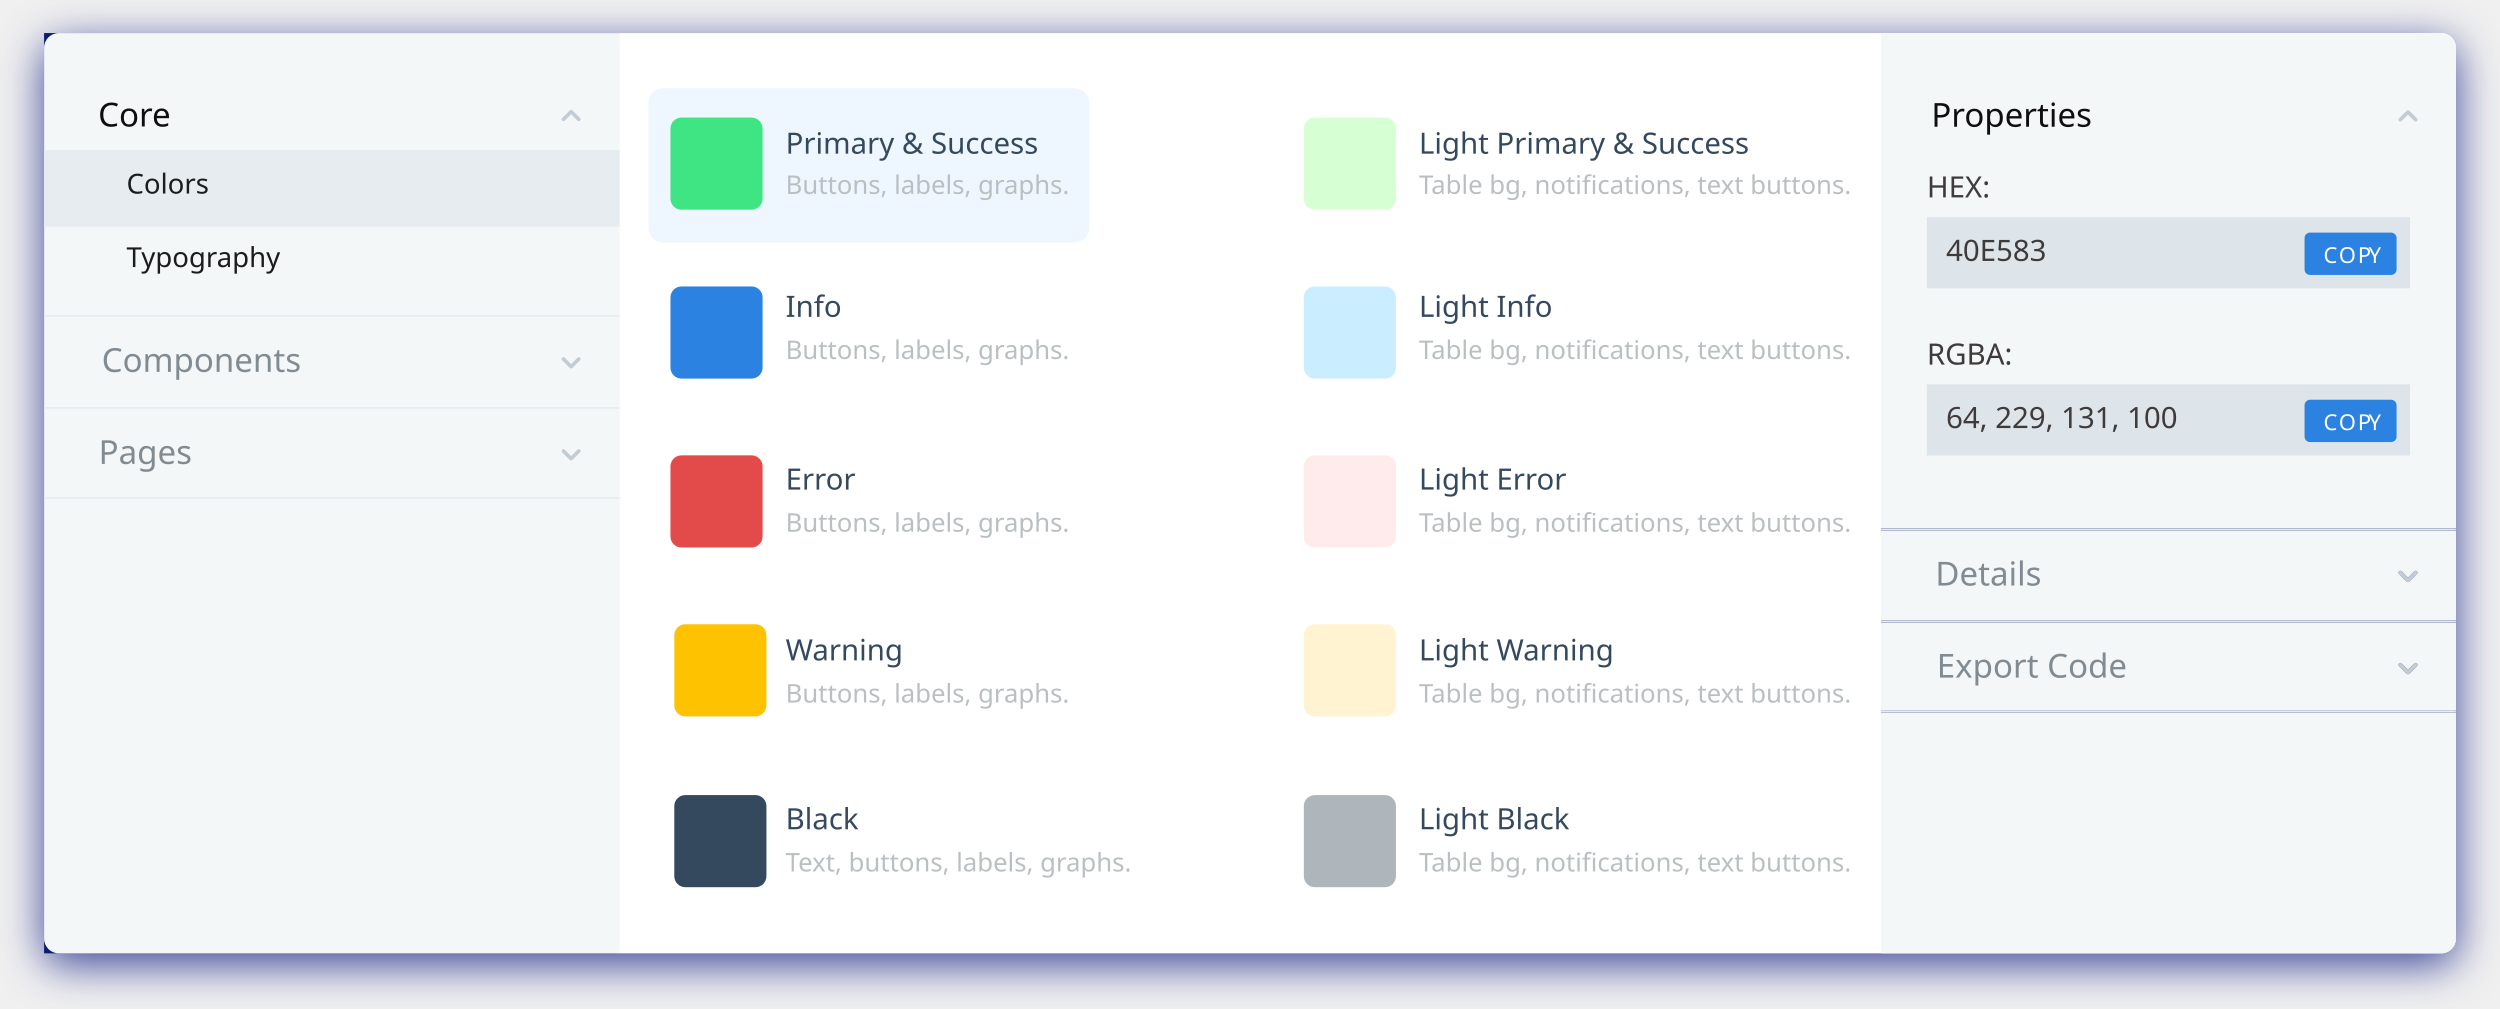
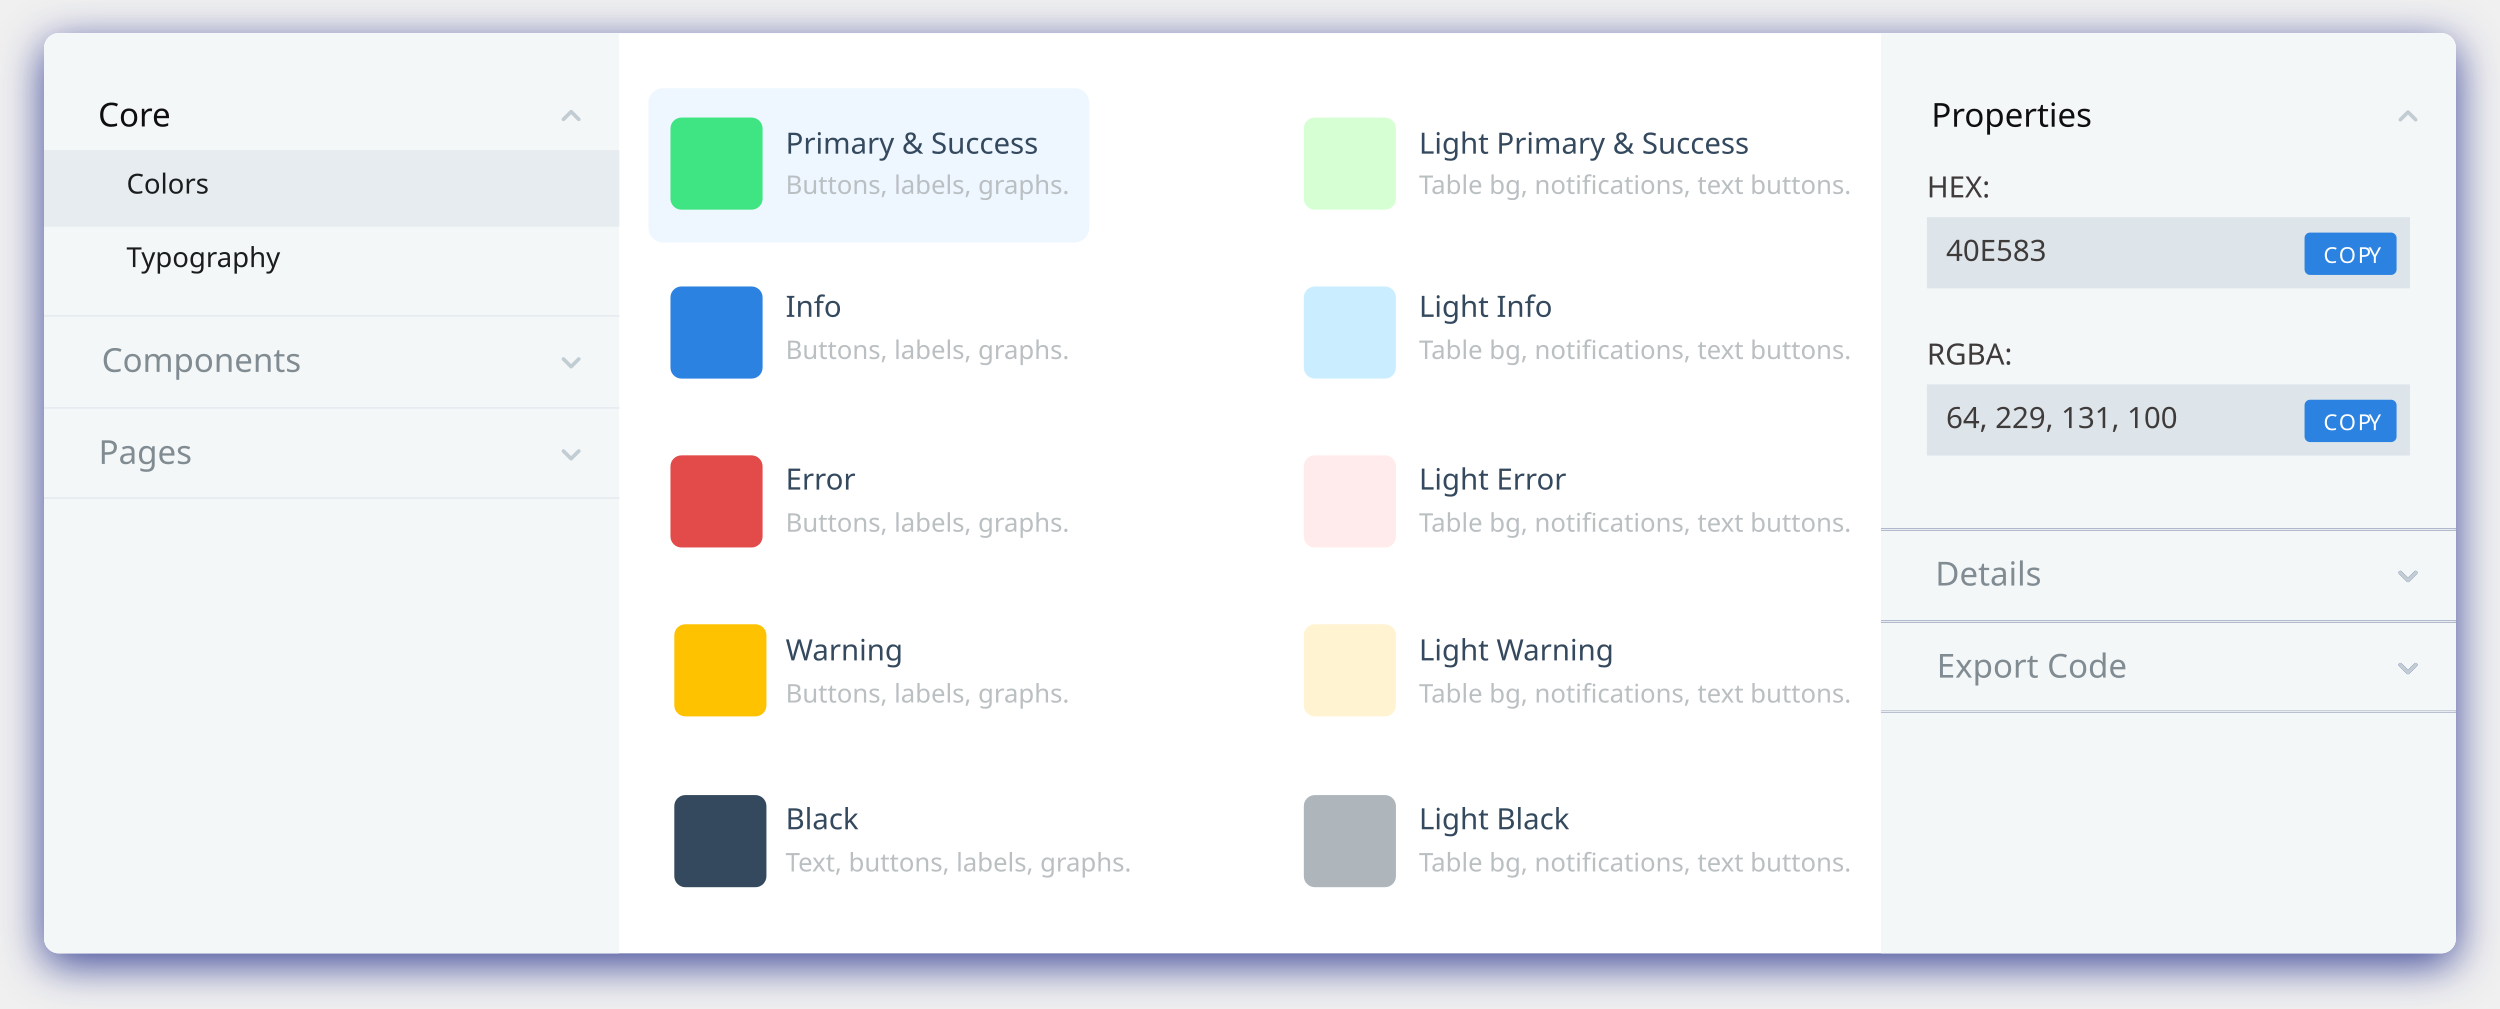
<svg xmlns="http://www.w3.org/2000/svg" xmlns:xlink="http://www.w3.org/1999/xlink" width="1361" height="549" viewBox="0 0 1361 549">
  <defs>
    <rect id="b" width="1313" height="501" rx="8" />
    <filter id="a" width="105.9%" height="115.6%" x="-3%" y="-6.6%" filterUnits="objectBoundingBox">
      <feOffset dy="6" in="SourceAlpha" result="shadowOffsetOuter1" />
      <feGaussianBlur in="shadowOffsetOuter1" result="shadowBlurOuter1" stdDeviation="12" />
      <feColorMatrix in="shadowBlurOuter1" values="0 0 0 0 0.055 0 0 0 0 0.104 0 0 0 0 0.504 0 0 0 0.8 0" />
    </filter>
  </defs>
  <g fill="none" fill-rule="evenodd" transform="translate(24 18)">
    <g fill-rule="nonzero">
      <use fill="#000" filter="url(#a)" xlink:href="#b" />
      <use fill="#FFF" xlink:href="#b" />
    </g>
    <rect width="240" height="84" x="329" y="30" fill="#EEF7FF" fill-rule="nonzero" rx="8" />
    <g transform="translate(343.09 321.85)">
      <text fill="#34495E" font-family="SourceSansPro-Regular, Source Sans Pro" font-size="16">
        <tspan x="60.601" y="19.673">Warning</tspan>
      </text>
      <text fill="#BABFC2" font-family="SourceSansPro-Regular, Source Sans Pro" font-size="14">
        <tspan x="60.601" y="42.616">Buttons, labels, graphs.</tspan>
      </text>
      <rect width="50.153" height="50.155" fill="#FFC200" fill-rule="nonzero" rx="6" />
    </g>
    <g transform="translate(343.09 414.845)">
      <text fill="#34495E" font-family="SourceSansPro-Regular, Source Sans Pro" font-size="16">
        <tspan x="60.601" y="18.628">Black</tspan>
      </text>
      <text fill="#BABFC2" font-family="SourceSansPro-Regular, Source Sans Pro" font-size="14">
        <tspan x="60.601" y="41.571">Text, buttons, labels, graphs.</tspan>
      </text>
      <rect width="50.153" height="50.155" fill="#34495E" fill-rule="nonzero" rx="6" />
    </g>
    <g transform="translate(685.8 321.85)">
      <text fill="#34495E" font-family="SourceSansPro-Regular, Source Sans Pro" font-size="16">
        <tspan x="62.691" y="19.673">Light Warning</tspan>
      </text>
      <text fill="#BABFC2" font-family="SourceSansPro-Regular, Source Sans Pro" font-size="14">
        <tspan x="62.691" y="42.616">Table bg, notifications, text buttons.</tspan>
      </text>
      <rect width="50.153" height="50.155" fill="#FFF3D1" fill-rule="nonzero" rx="6" />
    </g>
    <g transform="translate(685.8 414.845)">
      <text fill="#BABFC2" font-family="SourceSansPro-Regular, Source Sans Pro" font-size="14">
        <tspan x="62.691" y="41.571">Table bg, notifications, text buttons.</tspan>
      </text>
      <rect width="50.153" height="50.155" fill="#AFB6BB" fill-rule="nonzero" rx="6" />
      <text fill="#34495E" font-family="SourceSansPro-Regular, Source Sans Pro" font-size="16">
        <tspan x="62.691" y="18.628">Light Black</tspan>
      </text>
    </g>
    <g transform="translate(341 46)">
      <text fill="#BABFC2" font-family="SourceSansPro-Regular, Source Sans Pro" font-size="14">
        <tspan x="62.691" y="41.571">Buttons, labels, graphs.</tspan>
      </text>
      <text fill="#34495E" font-family="SourceSansPro-Regular, Source Sans Pro" font-size="16">
        <tspan x="62.691" y="19.673">Primary &amp; Success</tspan>
      </text>
      <rect width="50.153" height="50.155" fill="#40E583" fill-rule="nonzero" rx="6" />
    </g>
    <g transform="translate(341 137.95)">
      <text fill="#BABFC2" font-family="SourceSansPro-Regular, Source Sans Pro" font-size="14">
        <tspan x="62.691" y="39.481">Buttons, labels, graphs.</tspan>
      </text>
      <text fill="#34495E" font-family="SourceSansPro-Regular, Source Sans Pro" font-size="16">
        <tspan x="62.691" y="16.539">Info</tspan>
      </text>
      <rect width="50.153" height="50.155" fill="#2C82E0" fill-rule="nonzero" rx="6" />
    </g>
    <g transform="translate(341 229.9)">
      <text fill="#34495E" font-family="SourceSansPro-Regular, Source Sans Pro" font-size="16">
        <tspan x="62.691" y="18.628">Error</tspan>
      </text>
      <text fill="#BABFC2" font-family="SourceSansPro-Regular, Source Sans Pro" font-size="14">
        <tspan x="62.691" y="41.571">Buttons, labels, graphs.</tspan>
      </text>
      <rect width="50.153" height="50.155" fill="#E34B4A" fill-rule="nonzero" rx="6" />
    </g>
    <g transform="translate(685.8 46)">
      <text fill="#BABFC2" font-family="SourceSansPro-Regular, Source Sans Pro" font-size="14">
        <tspan x="62.691" y="41.571">Table bg, notifications, text buttons.</tspan>
      </text>
      <text fill="#34495E" font-family="SourceSansPro-Regular, Source Sans Pro" font-size="16">
        <tspan x="62.691" y="19.673">Light Primary &amp; Success</tspan>
      </text>
      <rect width="50.153" height="50.155" fill="#D6FFD3" fill-rule="nonzero" rx="6" />
    </g>
    <g transform="translate(685.8 229.9)">
      <text fill="#BABFC2" font-family="SourceSansPro-Regular, Source Sans Pro" font-size="14">
        <tspan x="62.691" y="41.571">Table bg, notifications, text buttons.</tspan>
      </text>
      <text fill="#34495E" font-family="SourceSansPro-Regular, Source Sans Pro" font-size="16">
        <tspan x="62.691" y="18.628">Light Error</tspan>
      </text>
      <rect width="50.153" height="50.155" fill="#FFEBEB" fill-rule="nonzero" rx="6" />
    </g>
    <g transform="translate(685.8 137.95)">
      <text fill="#BABFC2" font-family="SourceSansPro-Regular, Source Sans Pro" font-size="14">
        <tspan x="62.691" y="39.481">Table bg, notifications, text buttons.</tspan>
      </text>
      <text fill="#34495E" font-family="SourceSansPro-Regular, Source Sans Pro" font-size="16">
        <tspan x="62.691" y="16.539">Light Info</tspan>
      </text>
      <rect width="50.153" height="50.155" fill="#CAEEFF" fill-rule="nonzero" rx="6" />
    </g>
    <path fill="#F4F7F8" fill-rule="nonzero" d="M1000 0h305a8 8 0 0 1 8 8v485a8 8 0 0 1-8 8h-305V0z" />
    <g>
      <path fill-rule="nonzero" d="M1003.13 319.853h271.267V370H1003.13zM1003.13 269.706h271.267v50.147H1003.13z" />
      <path fill="#07145A" fill-rule="nonzero" d="M1000 269.706h313v1.045h-313zM1000 319.853h313v1.045h-313zM1000 368.955h313V370h-313z" />
      <path stroke="#4D5CAA" stroke-linecap="round" stroke-linejoin="round" stroke-width="2" d="M1282.743 293.735l4.174 4.179 4.173-4.18M1282.743 343.882l4.174 4.179 4.173-4.18" />
      <path fill-rule="nonzero" d="M1003.13 319.853h271.267V370H1003.13zM1003.13 269.706h271.267v50.147H1003.13z" />
      <text fill="#808B92" font-family="SourceSansPro-Semibold, Source Sans Pro" font-size="18" font-weight="500" transform="translate(1000 43)">
        <tspan x="29.583" y="257.757">Details</tspan>
      </text>
      <path fill="#E6ECF0" fill-rule="nonzero" d="M1000 269.706h313v1.045h-313zM1000 319.853h313v1.045h-313zM1000 368.955h313V370h-313z" />
      <text fill="#808B92" font-family="SourceSansPro-Semibold, Source Sans Pro" font-size="18" font-weight="500" transform="translate(1000 43)">
        <tspan x="30.37" y="307.904">Export Code</tspan>
      </text>
      <path stroke="#C2CCD3" stroke-linecap="round" stroke-linejoin="round" stroke-width="2" d="M1282.743 293.735l4.174 4.179 4.173-4.18M1282.743 47.179l4.174-4.179 4.173 4.179M1282.743 343.882l4.174 4.179 4.173-4.18" />
    </g>
    <g>
      <path fill="#FFF" fill-rule="nonzero" d="M29.213 70.975h13.563v13.569H29.213z" />
-       <path fill="#0B1C72" fill-rule="nonzero" d="M0 0h313v501H0z" />
      <path fill-rule="nonzero" d="M3.13 203.531h271.267v50.1H3.13zM3.13 153.431h271.267v50.1H3.13z" />
      <path fill="#07145A" fill-rule="nonzero" d="M0 153.431h313v1.044H0zM0 203.531h313v1.044H0zM0 252.588h313v1.044H0z" />
-       <text fill="#FFF" font-family="SourceSansPro-Semibold, Source Sans Pro" font-size="18" font-weight="500">
-         <tspan x="29.427" y="50.859">Core</tspan>
+       <text fill="#FFF" font-family="SourceSansPro-Semibold, Source Sans Pro" font-size="18" font-weight="500" transform="translate(0 32)">
+         <tspan x="29.427" y="18.859">Core</tspan>
      </text>
-       <text fill="#8B96CE" font-family="SourceSansPro-Semibold, Source Sans Pro" font-size="18" font-weight="500">
-         <tspan x="31.358" y="184.459">Components</tspan>
+       <text fill="#8B96CE" font-family="SourceSansPro-Semibold, Source Sans Pro" font-size="18" font-weight="500" transform="translate(0 32)">
+         <tspan x="31.358" y="152.459">Components</tspan>
      </text>
-       <text fill="#8B96CE" font-family="SourceSansPro-Semibold, Source Sans Pro" font-size="18" font-weight="500">
-         <tspan x="30.728" y="234.559">Pages</tspan>
+       <text fill="#8B96CE" font-family="SourceSansPro-Semibold, Source Sans Pro" font-size="18" font-weight="500" transform="translate(0 32)">
+         <tspan x="30.728" y="202.559">Pages</tspan>
      </text>
      <path fill="#081763" fill-rule="nonzero" d="M0 63.669h313v41.75H0z" />
      <g stroke="#4D5CAA" stroke-linecap="round" stroke-linejoin="round" stroke-width="2">
        <path d="M282.743 177.438l4.174 4.174 4.173-4.174M282.743 46.969l4.174-4.175 4.173 4.175" />
      </g>
      <path stroke="#4D5CAA" stroke-linecap="round" stroke-linejoin="round" stroke-width="2" d="M282.743 227.537l4.174 4.175 4.173-4.174" />
-       <text font-family="SourceSansPro-Regular, Source Sans Pro" font-size="15">
-         <tspan x="44.863" y="87.375" fill="#FFF">Colors</tspan>
-         <tspan x="44.863" y="127.375" fill="#8B96CE">Typography</tspan>
+       <text font-family="SourceSansPro-Regular, Source Sans Pro" font-size="15" transform="translate(0 32)">
+         <tspan x="44.863" y="55.375" fill="#FFF">Colors</tspan>
+         <tspan x="44.863" y="95.375" fill="#8B96CE">Typography</tspan>
      </text>
    </g>
    <g>
      <path fill="#FFF" fill-rule="nonzero" d="M29.213 70.975h13.563v13.569H29.213z" />
      <path fill="#F4F7F8" fill-rule="nonzero" d="M8 0h305v501H8a8 8 0 0 1-8-8V8a8 8 0 0 1 8-8z" />
      <path fill-rule="nonzero" d="M3.13 203.531h271.267v50.1H3.13zM3.13 153.431h271.267v50.1H3.13z" />
      <path fill="#E6ECF0" fill-rule="nonzero" d="M0 153.431h313v1.044H0zM0 203.531h313v1.044H0zM0 252.588h313v1.044H0z" />
      <text fill="#0F0F10" font-family="SourceSansPro-Semibold, Source Sans Pro" font-size="18" font-weight="500">
        <tspan x="29.427" y="50.859">Core</tspan>
      </text>
      <text fill="#808B92" font-family="SourceSansPro-Semibold, Source Sans Pro" font-size="18" font-weight="500">
        <tspan x="31.358" y="184.459">Components</tspan>
      </text>
      <text fill="#808B92" font-family="SourceSansPro-Semibold, Source Sans Pro" font-size="18" font-weight="500">
        <tspan x="29.684" y="234.559">Pages</tspan>
      </text>
      <path fill="#E6ECF0" fill-rule="nonzero" d="M0 63.669h313v41.75H0z" />
      <path stroke="#C2CCD3" stroke-linecap="round" stroke-linejoin="round" stroke-width="2" d="M282.743 177.438l4.174 4.175 4.173-4.175M282.743 46.969l4.174-4.175 4.173 4.175M282.743 227.537l4.174 4.175 4.173-4.174" />
      <text fill="#1B1D1D" font-family="SourceSansPro-Regular, Source Sans Pro" font-size="15">
        <tspan x="44.863" y="87.375">Colors</tspan>
        <tspan x="44.863" y="127.375">Typography</tspan>
      </text>
    </g>
    <g transform="translate(1025 73)">
      <text fill="#3F3B3B" font-family="SourceSansPro-Regular, Source Sans Pro" font-size="16">
        <tspan x="0" y="16.476">HEX:</tspan>
      </text>
      <path fill="#DDE5EA" fill-rule="nonzero" d="M0 27.238h263V66H0z" />
      <text fill="#3F3B3B" font-family="SourceSansPro-Regular, Source Sans Pro" font-size="16">
        <tspan x="10.437" y="51.048">40E583</tspan>
      </text>
      <rect width="50.095" height="23.048" x="205.599" y="35.619" fill="#2C82E0" fill-rule="nonzero" rx="3" />
      <text fill="#FFF" font-family="SourceSansPro-Semibold, Source Sans Pro" font-size="12" font-weight="500" letter-spacing="1">
        <tspan x="215.869" y="52.167">COP</tspan>
        <tspan x="240.457" y="52.167">Y</tspan>
      </text>
    </g>
    <g transform="translate(1025 164)">
      <text fill="#3F3B3B" font-family="SourceSansPro-Regular, Source Sans Pro" font-size="16">
        <tspan x="0" y="16.476">RGBA:</tspan>
      </text>
      <path fill="#DDE5EA" fill-rule="nonzero" d="M0 27.238h263V66H0z" />
      <text fill="#3F3B3B" font-family="SourceSansPro-Regular, Source Sans Pro" font-size="16">
        <tspan x="10.437" y="51.048">64, 229, 131, 100</tspan>
      </text>
      <rect width="50.095" height="23.048" x="205.599" y="35.619" fill="#2C82E0" fill-rule="nonzero" rx="3" />
      <text fill="#FFF" font-family="SourceSansPro-Semibold, Source Sans Pro" font-size="12" font-weight="500" letter-spacing="1">
        <tspan x="215.869" y="52.167">COP</tspan>
        <tspan x="240.457" y="52.167">Y</tspan>
      </text>
    </g>
    <text fill="#0F0F10" font-family="SourceSansPro-Semibold, Source Sans Pro" font-size="18" font-weight="500">
      <tspan x="1027.419" y="51">Properties</tspan>
    </text>
  </g>
</svg>
